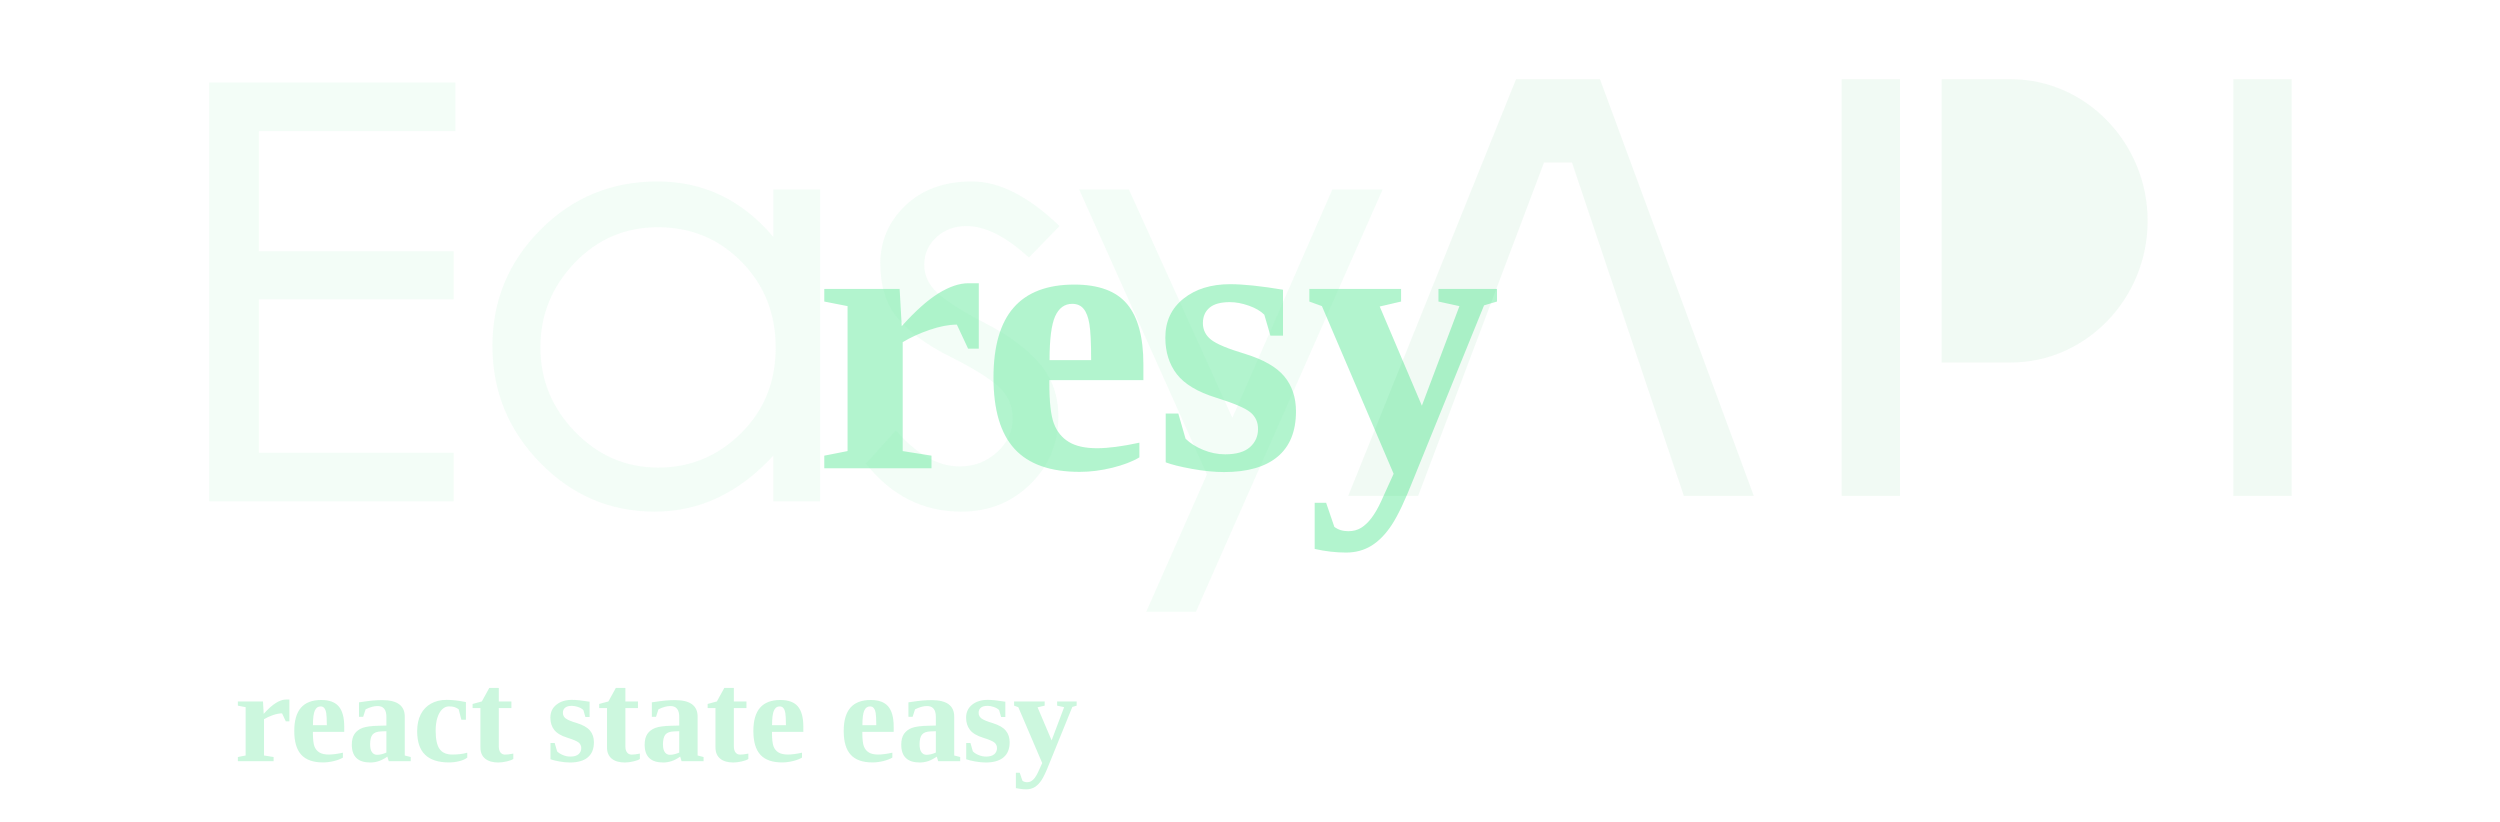
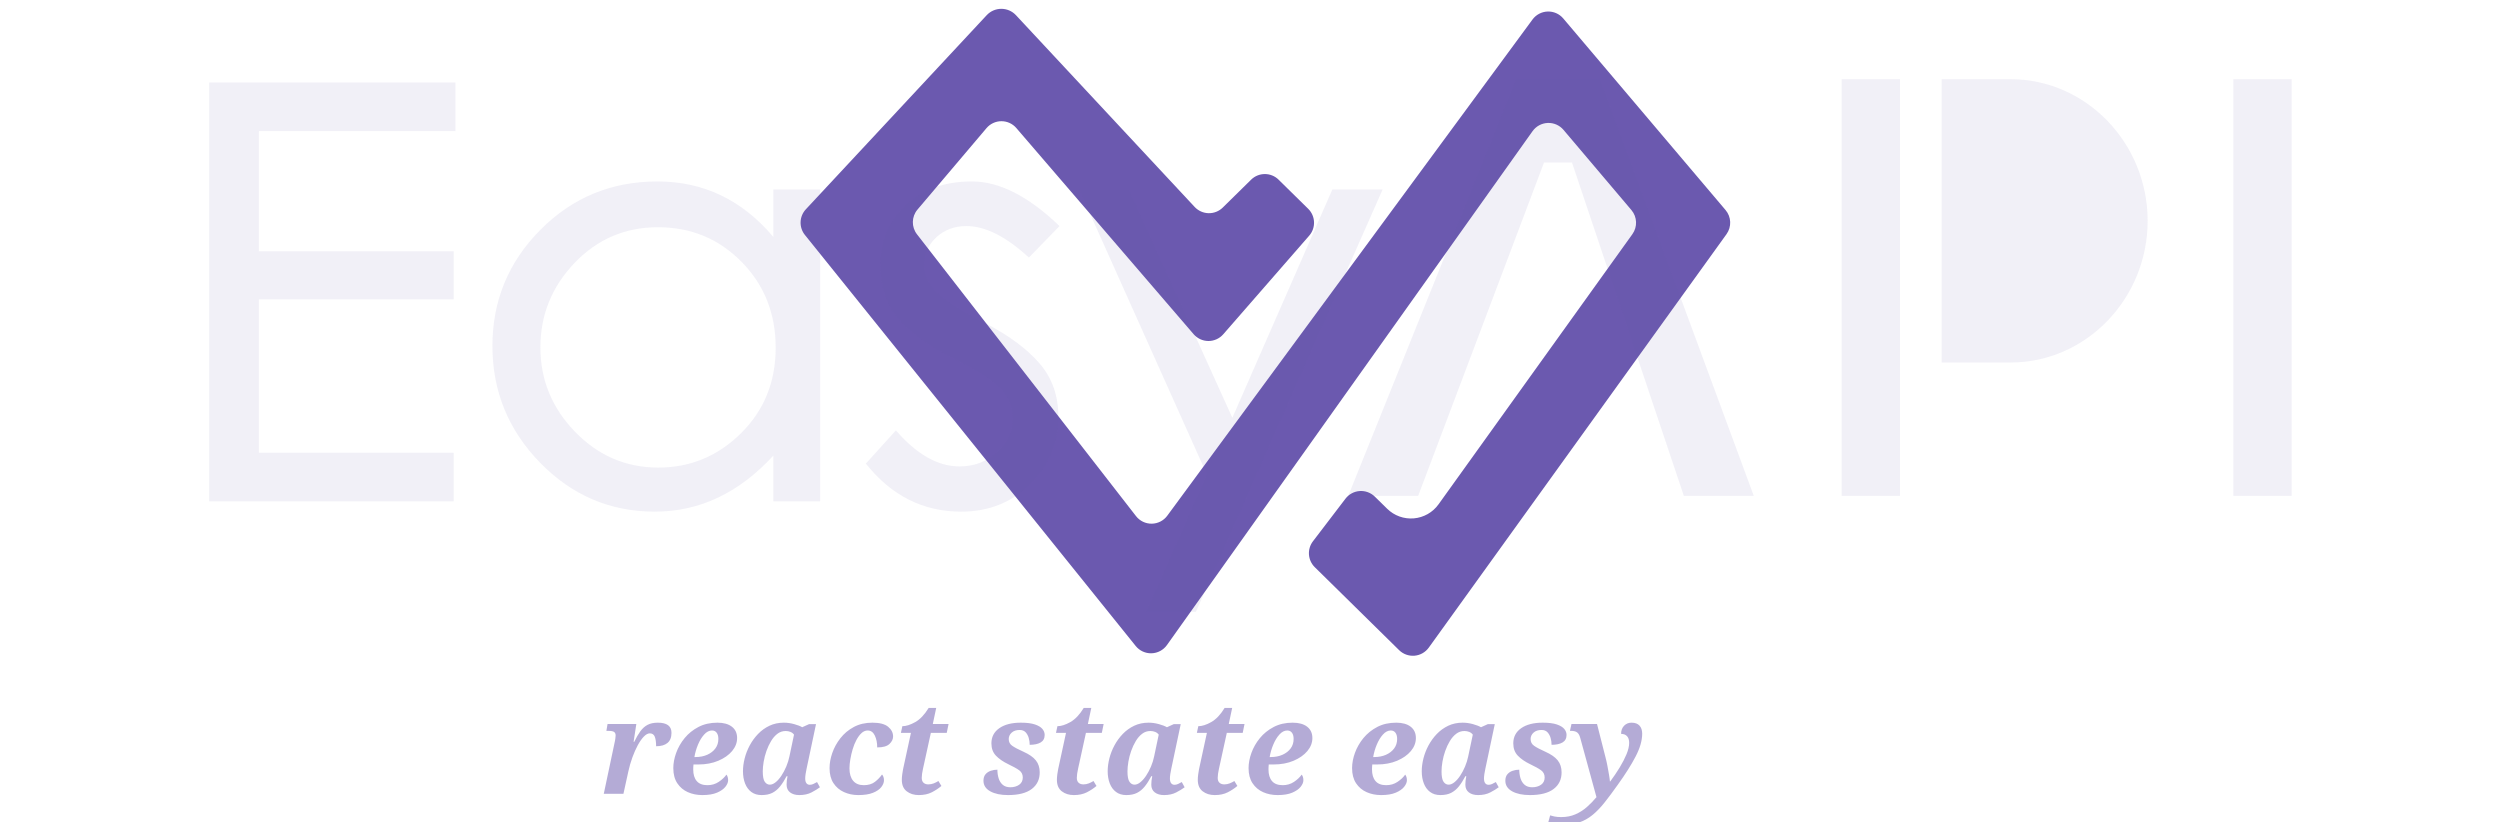
<svg xmlns="http://www.w3.org/2000/svg" class="icon" viewBox="0 0 3840 1024" width="730px" height="240px" version="1.1" x="0px" y="0px">
-   <text class="flagIconText" x="1250" y="600" font-size="600px" font-weight="bolder" textLength="1400" fill="rgb(127 236 173 / 60%)">
-         resy
-     </text>
-   <text x="360" y="1050" font-size="200px" font-weight="bolder" textLength="3000" fill="rgb(127 236 173 / 40%)">
+   <svg class="icon" version="1.1" viewBox="0 0 3840 1024" width="100%" x="1220" y="-120">
+     <path d="M743.906 276.781l45.478 44.695a30.118 30.118 0 0 1 1.566 41.261l-132.036 151.492a30.118 30.118 0 0 1-45.538-0.181L341.052 197.391a30.118 30.118 0 0 0-45.779 0.181l-106.014 125.109a30.118 30.118 0 0 0-0.783 37.948l336.414 432.851a30.118 30.118 0 0 0 48.068-0.602L1133.929 30.72a30.118 30.118 0 0 1 47.224-1.626l249.254 294.249a30.118 30.118 0 0 1 1.506 37.105L974.607 995.509a30.118 30.118 0 0 1-45.598 3.855l-129.506-127.398a30.118 30.118 0 0 1-2.831-39.755l49.995-65.476a30.118 30.118 0 0 1 44.996-3.192l19.034 18.673a52.104 52.104 0 0 0 78.848-6.746l297.803-415.021a30.118 30.118 0 0 0-1.506-37.045l-104.328-123.181a30.118 30.118 0 0 0-47.526 2.048L572.416 991.593a30.118 30.118 0 0 1-48.008 1.385L16.384 361.713a30.118 30.118 0 0 1 1.385-39.454L295.575 24.094a30.72 30.72 0 0 1 44.936 0l274.492 294.551a30.118 30.118 0 0 0 43.128 0.964l43.55-42.827a30.118 30.118 0 0 1 42.285 0z" fill="#6B59AF" />
+   </svg>
+   <text x="920" y="1100" font-size="200px" font-family="serif" font-style="italic" font-weight="bolder" textLength="2000" fill="rgb(107 89 175 / 50%)">
        react state easy
    </text>
  <svg viewBox="0 0 3840 1024" version="1.1" x="0" y="-100px">
-     <path class="easy" d="M699.546 182.118H397.658v184.589h299.226v73.843H397.658v235.571h299.226v74.714H321.293V107.405h378.253v74.714zM1259.814 750.835h-71.923v-70.323c-52.698 57.434-113.357 86.144-182.016 86.144-68.672 0-127.424-25.05-176.256-75.162-48.832-50.099-73.254-109.875-73.254-179.315s24.55-128.909 73.69-178.432c49.126-49.498 109.069-74.278 179.802-74.278 70.72 0 130.086 28.442 178.022 85.261v-72.947h71.923v479.053zM1011.2 698.97c49.126 0 91.456-17.574 126.963-52.736 35.52-35.162 53.274-78.963 53.274-131.418 0-52.442-17.459-96.384-52.378-131.853-34.931-35.456-77.696-53.171-128.307-53.171s-93.376 18.33-128.307 54.938c-34.931 36.621-52.39 79.846-52.39 129.651 0 49.818 17.766 93.043 53.274 129.651 35.533 36.621 78.144 54.938 127.872 54.938zM1627.418 328.026l-47.053 48.346c-34.931-32.23-66.906-48.346-95.898-48.346-18.355 0-33.741 5.709-46.17 17.152-12.429 11.43-18.65 25.485-18.65 42.189s6.95 31.347 20.864 43.955c13.901 12.608 38.63 28.122 74.138 46.592 35.52 18.445 62.886 38.822 82.138 61.082 19.226 22.272 28.851 49.523 28.851 81.754 0 41.024-14.362 75.584-43.059 103.718-28.723 28.122-64.077 42.202-106.112 42.202-58.598 0-107.443-24.614-146.509-73.843l46.17-50.982c31.962 36.928 64.512 55.373 97.664 55.373 22.49 0 41.728-7.309 57.715-21.978 15.987-14.643 23.974-31.77 23.974-51.418 0-19.622-7.258-36.032-21.76-49.229-14.502-13.184-39.373-28.557-74.586-46.144-35.226-17.574-61.862-37.056-79.91-58.445-18.061-21.389-27.085-49.51-27.085-84.39 0-34.854 12.877-64.602 38.63-89.216s59.776-36.928 102.106-36.928c42.33 0 87.168 22.861 134.541 68.557zM2123.738 271.782l-286.797 648.691h-76.365l93.235-210.944L1657.6 271.782h76.352l158.938 350.707 153.613-350.707h77.235z" fill="rgb(127 236 173 / 9%)" />
-     <path class="api" d="M2328.653 102.4l-257.754 640h107.405l193.306-512h42.957l171.84 512h107.392L2457.523 102.4zM3430.4 102.4h89.6v640h-89.6zM3088.115 102.4H2982.4v435.2h105.715c116.314 0 210.662-98.253 210.662-217.6 0-119.296-94.349-217.6-210.662-217.6zM2828.8 102.4h89.6v640h-89.6z" fill="rgb(22 169 81 / 6%)" />
+     <path class="easy" d="M699.546 182.118H397.658v184.589h299.226v73.843H397.658v235.571h299.226v74.714H321.293V107.405h378.253v74.714zM1259.814 750.835h-71.923v-70.323c-52.698 57.434-113.357 86.144-182.016 86.144-68.672 0-127.424-25.05-176.256-75.162-48.832-50.099-73.254-109.875-73.254-179.315s24.55-128.909 73.69-178.432c49.126-49.498 109.069-74.278 179.802-74.278 70.72 0 130.086 28.442 178.022 85.261v-72.947h71.923v479.053zM1011.2 698.97c49.126 0 91.456-17.574 126.963-52.736 35.52-35.162 53.274-78.963 53.274-131.418 0-52.442-17.459-96.384-52.378-131.853-34.931-35.456-77.696-53.171-128.307-53.171s-93.376 18.33-128.307 54.938c-34.931 36.621-52.39 79.846-52.39 129.651 0 49.818 17.766 93.043 53.274 129.651 35.533 36.621 78.144 54.938 127.872 54.938zM1627.418 328.026l-47.053 48.346c-34.931-32.23-66.906-48.346-95.898-48.346-18.355 0-33.741 5.709-46.17 17.152-12.429 11.43-18.65 25.485-18.65 42.189s6.95 31.347 20.864 43.955c13.901 12.608 38.63 28.122 74.138 46.592 35.52 18.445 62.886 38.822 82.138 61.082 19.226 22.272 28.851 49.523 28.851 81.754 0 41.024-14.362 75.584-43.059 103.718-28.723 28.122-64.077 42.202-106.112 42.202-58.598 0-107.443-24.614-146.509-73.843l46.17-50.982c31.962 36.928 64.512 55.373 97.664 55.373 22.49 0 41.728-7.309 57.715-21.978 15.987-14.643 23.974-31.77 23.974-51.418 0-19.622-7.258-36.032-21.76-49.229-14.502-13.184-39.373-28.557-74.586-46.144-35.226-17.574-61.862-37.056-79.91-58.445-18.061-21.389-27.085-49.51-27.085-84.39 0-34.854 12.877-64.602 38.63-89.216s59.776-36.928 102.106-36.928c42.33 0 87.168 22.861 134.541 68.557zM2123.738 271.782l-286.797 648.691h-76.365l93.235-210.944L1657.6 271.782h76.352l158.938 350.707 153.613-350.707h77.235z" fill="rgb(107 89 175 / 9%)" />
+     <path class="api" d="M2328.653 102.4l-257.754 640h107.405l193.306-512h42.957l171.84 512h107.392L2457.523 102.4zM3430.4 102.4h89.6v640h-89.6zM3088.115 102.4H2982.4v435.2h105.715c116.314 0 210.662-98.253 210.662-217.6 0-119.296-94.349-217.6-210.662-217.6zM2828.8 102.4h89.6v640h-89.6z" fill="rgb(107 89 175 / 9%)" />
  </svg>
</svg>
